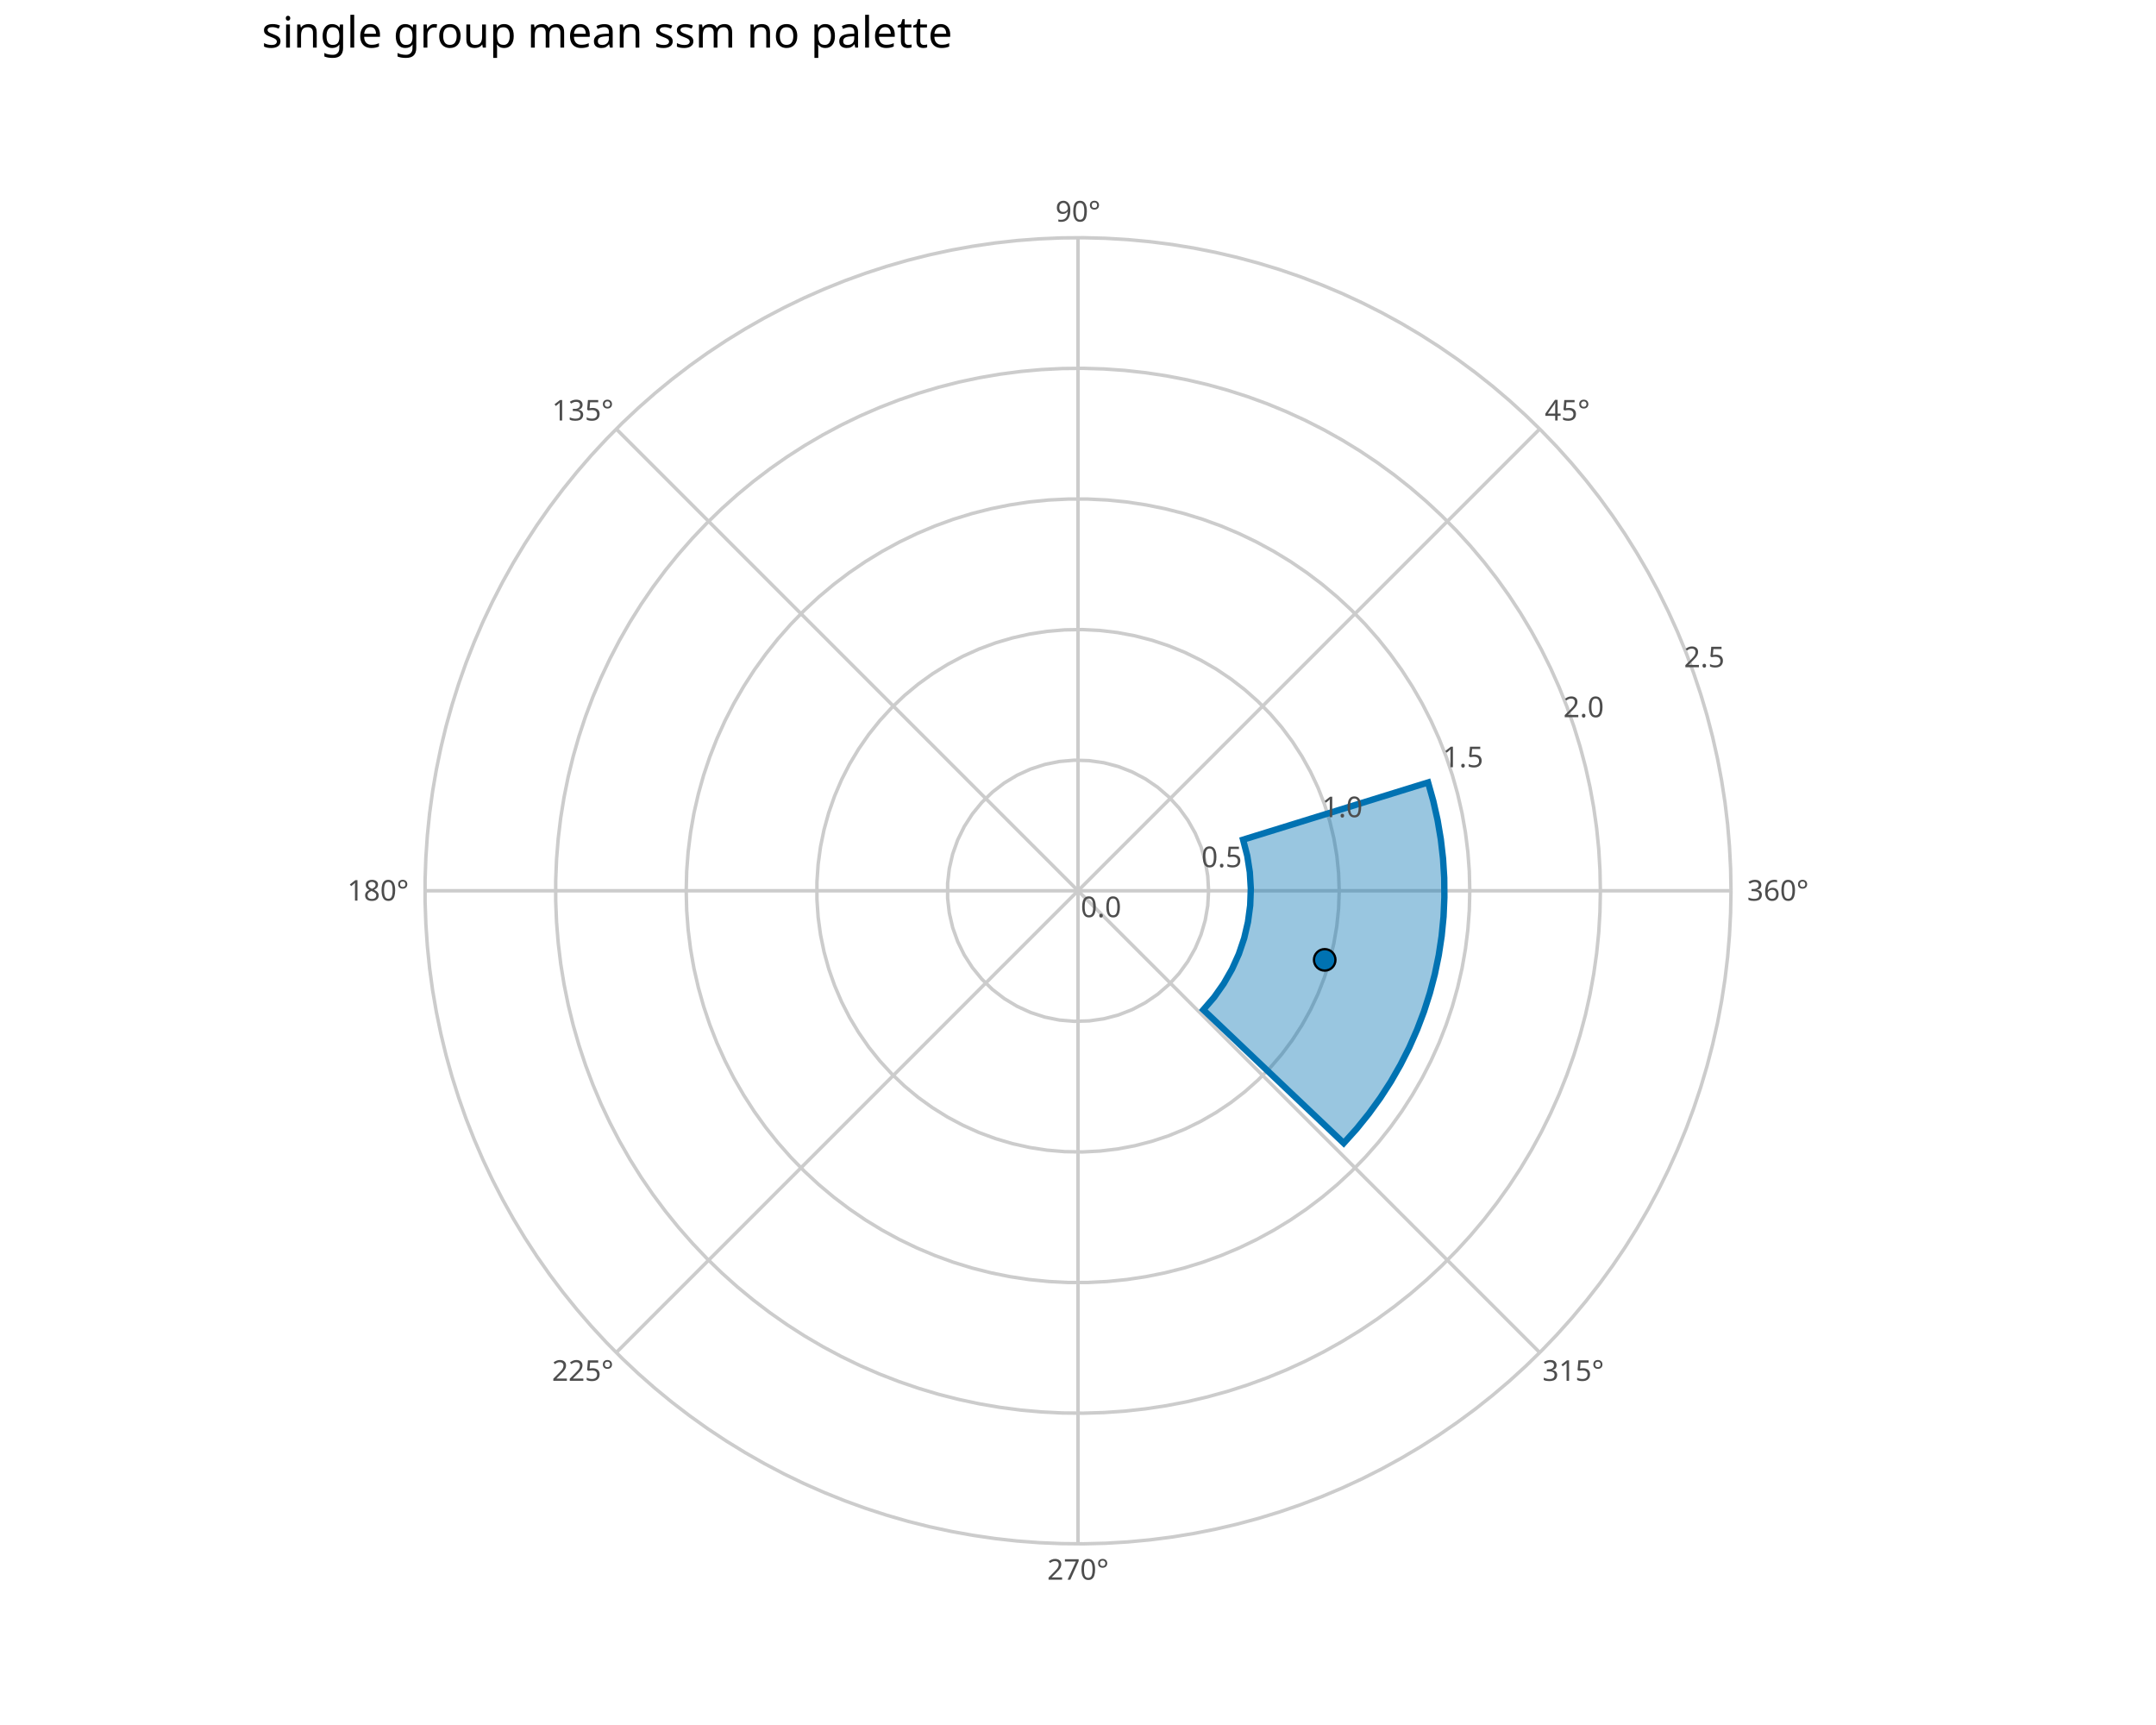
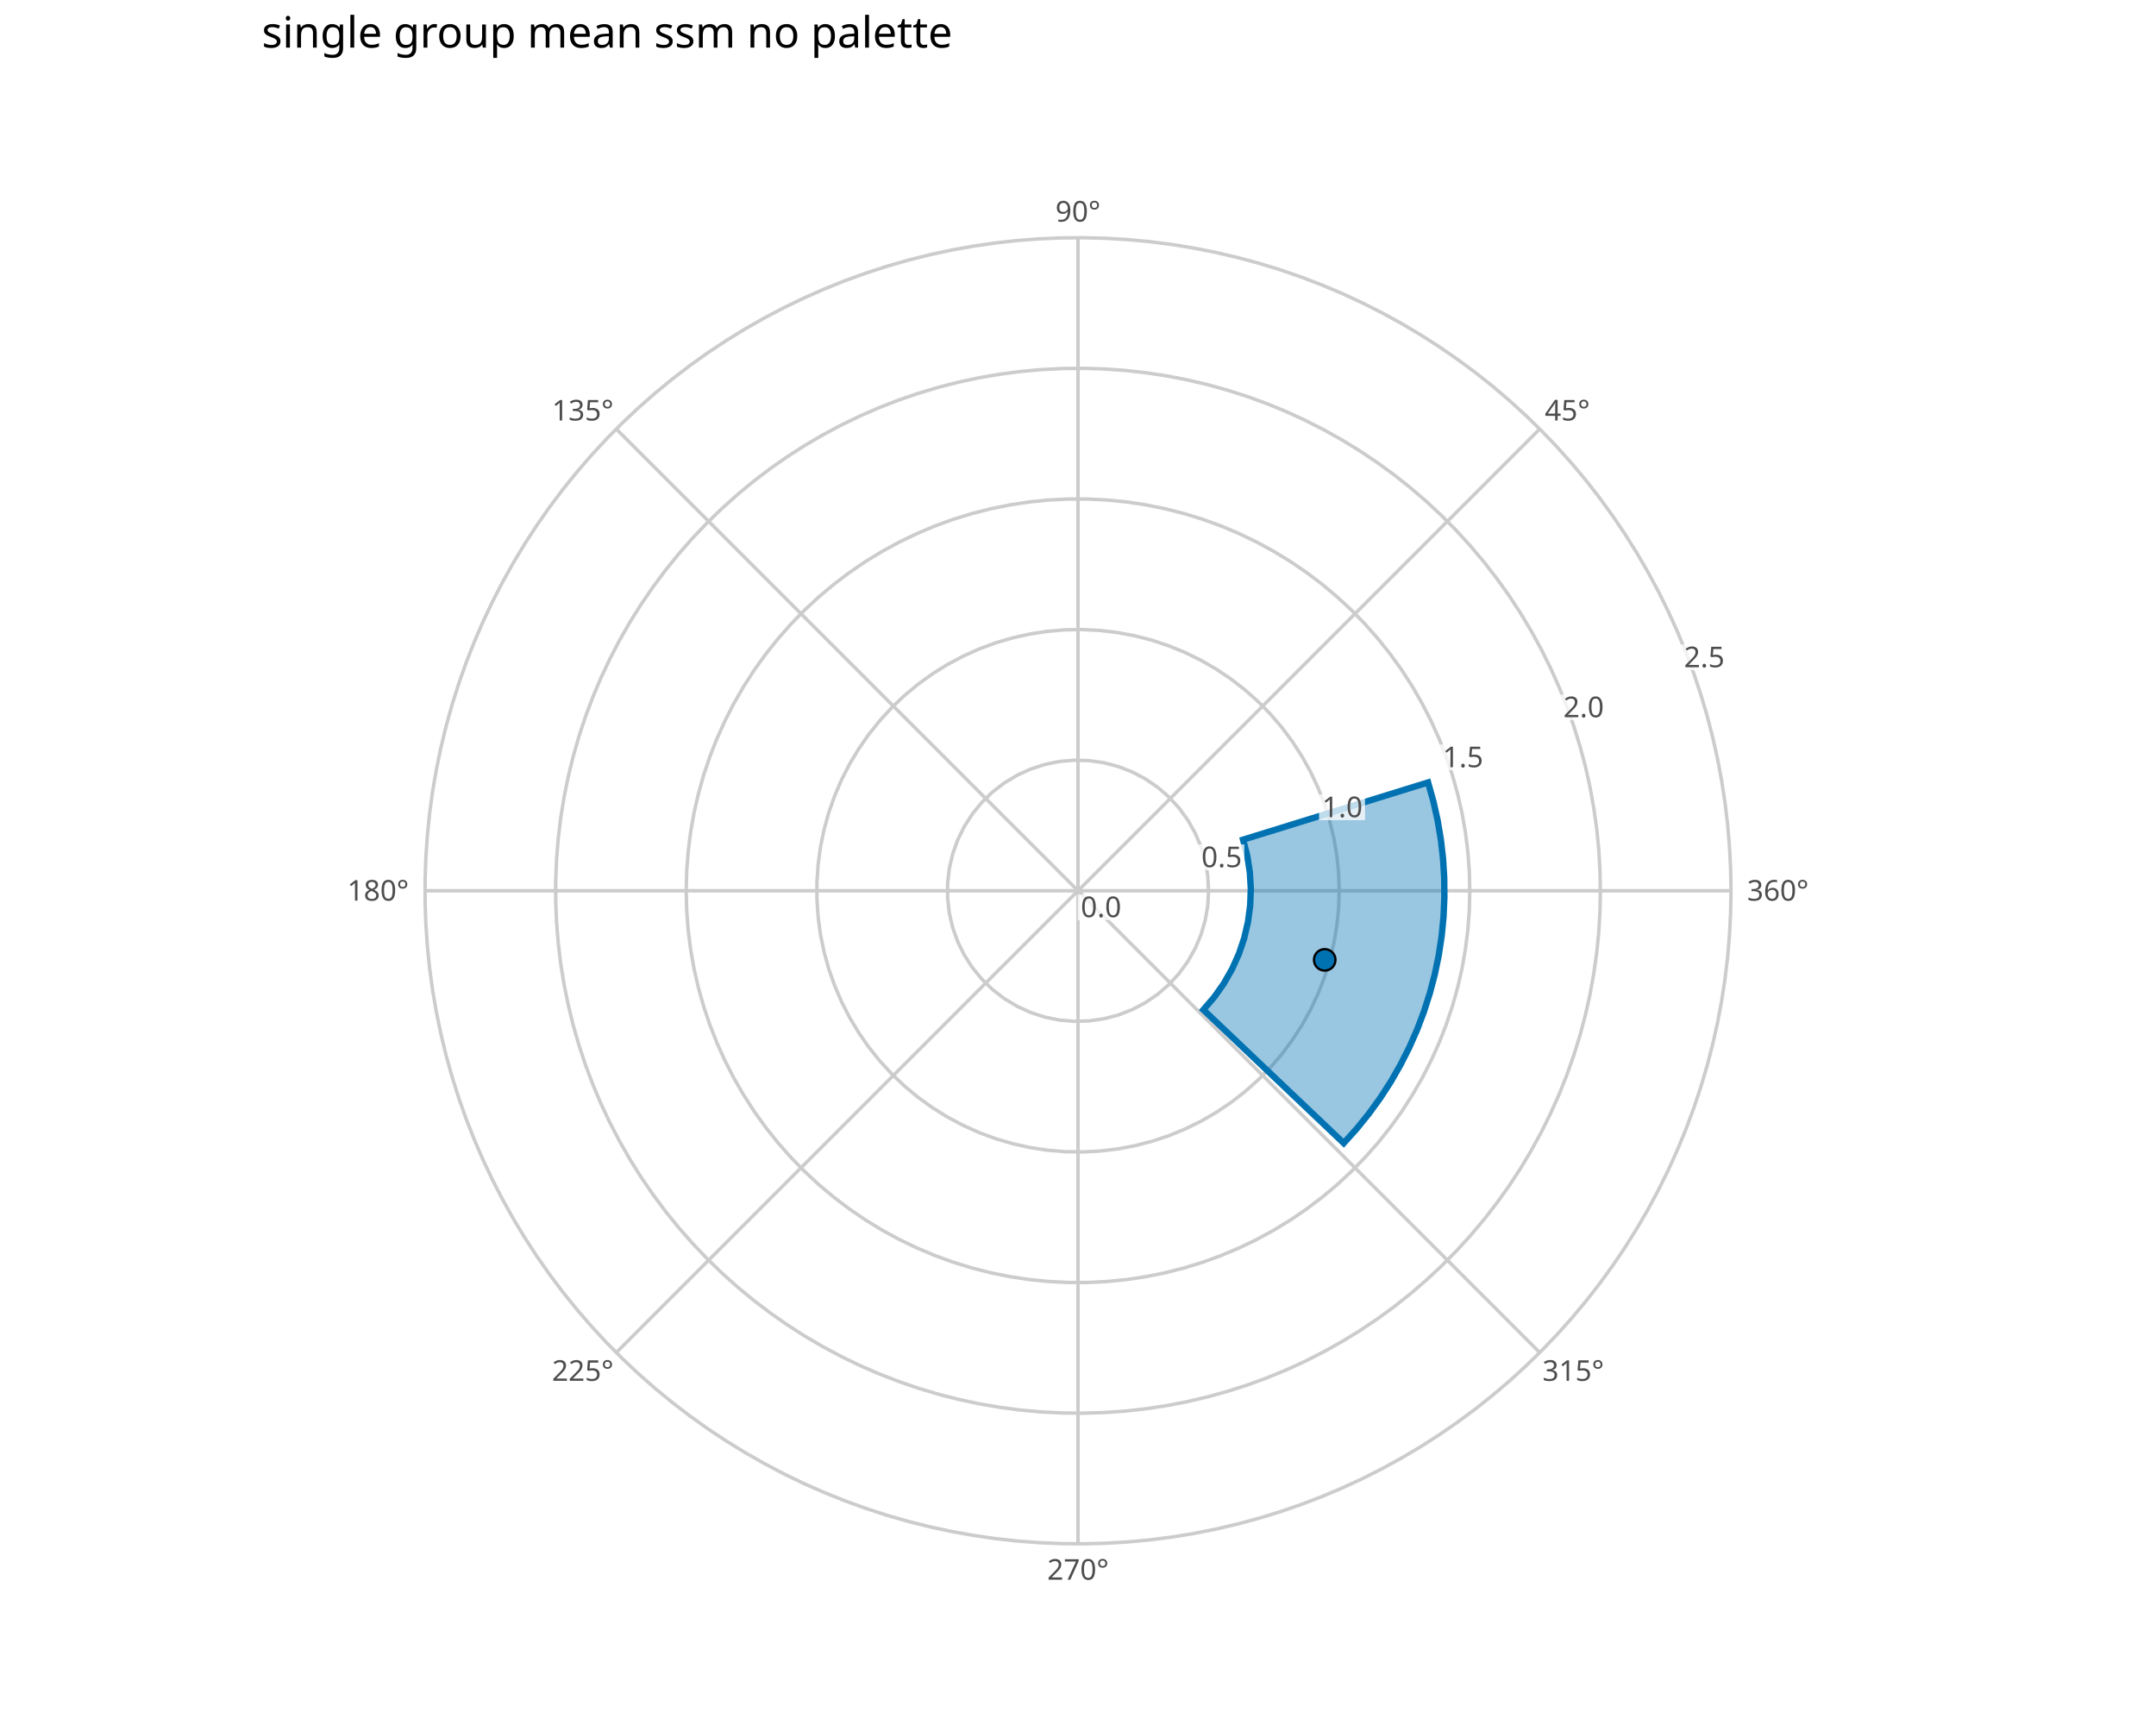
<svg xmlns="http://www.w3.org/2000/svg" class="svglite" data-engine-version="2.0" width="720.00pt" height="576.00pt" viewBox="0 0 720.00 576.00">
  <defs>
    <style type="text/css">
    .svglite line, .svglite polyline, .svglite polygon, .svglite path, .svglite rect, .svglite circle {
      fill: none;
      stroke: #000000;
      stroke-linecap: round;
      stroke-linejoin: round;
      stroke-miterlimit: 10.00;
    }
  </style>
  </defs>
  <rect width="100%" height="100%" style="stroke: none; fill: #FFFFFF;" />
  <defs>
    <clipPath id="cpMC4wMHw3MjAuMDB8MC4wMHw1NzYuMDA=">
      <rect x="0.00" y="0.00" width="720.00" height="576.00" />
    </clipPath>
  </defs>
  <g clip-path="url(#cpMC4wMHw3MjAuMDB8MC4wMHw1NzYuMDA=)">
</g>
  <defs>
    <clipPath id="cpODEuNDR8NjM4LjU2fDAuMDB8NTc2LjAw">
      <rect x="81.44" y="0.00" width="557.12" height="576.00" />
    </clipPath>
  </defs>
  <g clip-path="url(#cpODEuNDR8NjM4LjU2fDAuMDB8NTc2LjAw)">
    <rect x="81.44" y="0.00" width="557.12" height="576.00" style="stroke-width: 1.16; stroke: none; fill: #FFFFFF;" />
  </g>
  <g clip-path="url(#cpMC4wMHw3MjAuMDB8MC4wMHw1NzYuMDA=)">
    <polyline points="360.00,297.44 360.00,297.44 " style="stroke-width: 1.16; stroke: #CCCCCC; stroke-linecap: butt;" />
    <polyline points="403.61,297.44 403.33,292.47 402.48,287.56 401.08,282.78 399.14,278.20 396.69,273.86 393.76,269.83 390.40,266.16 386.63,262.90 382.52,260.09 378.12,257.77 373.48,255.96 368.66,254.69 363.73,253.99 358.75,253.84 353.79,254.27 348.91,255.26 344.18,256.80 339.65,258.87 335.38,261.44 331.44,264.48 327.87,267.95 324.72,271.80 322.02,275.99 319.83,280.46 318.15,285.15 317.03,290.00 316.46,294.95 316.46,299.93 317.03,304.88 318.15,309.73 319.83,314.42 322.02,318.88 324.72,323.07 327.87,326.93 331.44,330.40 335.38,333.44 339.65,336.01 344.18,338.08 348.91,339.62 353.79,340.61 358.75,341.03 363.73,340.89 368.66,340.18 373.48,338.92 378.12,337.11 382.52,334.79 386.63,331.98 390.40,328.72 393.76,325.05 396.69,321.02 399.14,316.68 401.08,312.09 402.48,307.32 403.33,302.41 403.61,297.44 " style="stroke-width: 1.16; stroke: #CCCCCC; stroke-linecap: butt;" />
    <polyline points="447.23,297.44 447.03,291.55 446.43,285.69 445.44,279.88 444.06,274.15 442.30,268.53 440.16,263.04 437.65,257.71 434.79,252.56 431.59,247.61 428.07,242.89 424.23,238.42 420.10,234.22 415.69,230.30 411.03,226.70 406.14,223.41 401.04,220.47 395.75,217.87 390.29,215.64 384.70,213.78 379.00,212.31 373.21,211.22 367.36,210.52 361.47,210.22 355.58,210.32 349.71,210.82 343.89,211.71 338.14,213.00 332.49,214.66 326.96,216.71 321.59,219.13 316.39,221.90 311.39,225.01 306.61,228.46 302.07,232.22 297.80,236.28 293.82,240.62 290.13,245.22 286.77,250.06 283.73,255.11 281.05,260.35 278.73,265.77 276.77,271.33 275.20,277.00 274.01,282.78 273.22,288.61 272.82,294.49 272.82,300.38 273.22,306.26 274.01,312.10 275.20,317.87 276.77,323.55 278.73,329.11 281.05,334.52 283.73,339.77 286.77,344.82 290.13,349.66 293.82,354.26 297.80,358.59 302.07,362.65 306.61,366.42 311.39,369.86 316.39,372.98 321.59,375.75 326.96,378.17 332.49,380.21 338.14,381.88 343.89,383.16 349.71,384.06 355.58,384.55 361.47,384.65 367.36,384.35 373.21,383.66 379.00,382.57 384.70,381.09 390.29,379.24 395.75,377.00 401.04,374.41 406.14,371.46 411.03,368.18 415.69,364.57 420.10,360.66 424.23,356.46 428.07,351.99 431.59,347.27 434.79,342.32 437.65,337.17 440.16,331.84 442.30,326.35 444.06,320.73 445.44,315.00 446.43,309.19 447.03,303.33 447.23,297.44 " style="stroke-width: 1.16; stroke: #CCCCCC; stroke-linecap: butt;" />
    <polyline points="490.84,297.44 490.68,290.92 490.19,284.41 489.38,277.94 488.25,271.51 486.79,265.15 485.03,258.87 482.95,252.69 480.57,246.62 477.88,240.67 474.91,234.86 471.64,229.21 468.11,223.73 464.30,218.44 460.23,213.34 455.91,208.44 451.36,203.77 446.58,199.34 441.58,195.14 436.38,191.20 430.99,187.53 425.42,184.13 419.69,181.01 413.81,178.18 407.80,175.64 401.67,173.41 395.44,171.49 389.11,169.88 382.72,168.59 376.27,167.61 369.78,166.96 363.26,166.64 356.74,166.64 350.22,166.96 343.73,167.61 337.28,168.59 330.89,169.88 324.56,171.49 318.33,173.41 312.20,175.64 306.19,178.18 300.31,181.01 294.58,184.13 289.01,187.53 283.62,191.20 278.42,195.14 273.42,199.34 268.64,203.77 264.09,208.44 259.77,213.34 255.70,218.44 251.89,223.73 248.36,229.21 245.09,234.86 242.12,240.67 239.43,246.62 237.05,252.69 234.97,258.87 233.21,265.15 231.75,271.51 230.62,277.94 229.81,284.41 229.32,290.92 229.16,297.44 229.32,303.96 229.81,310.47 230.62,316.94 231.75,323.36 233.21,329.72 234.97,336.00 237.05,342.19 239.43,348.26 242.12,354.21 245.09,360.01 248.36,365.66 251.89,371.14 255.70,376.44 259.77,381.54 264.09,386.43 268.64,391.10 273.42,395.54 278.42,399.73 283.62,403.67 289.01,407.35 294.58,410.75 300.31,413.87 306.19,416.70 312.20,419.23 318.33,421.47 324.56,423.39 330.89,425.00 337.28,426.29 343.73,427.26 350.22,427.91 356.74,428.24 363.26,428.24 369.78,427.91 376.27,427.26 382.72,426.29 389.11,425.00 395.44,423.39 401.67,421.47 407.80,419.23 413.81,416.70 419.69,413.87 425.42,410.75 430.99,407.35 436.38,403.67 441.58,399.73 446.58,395.54 451.36,391.10 455.91,386.43 460.23,381.54 464.30,376.44 468.11,371.14 471.64,365.66 474.91,360.01 477.88,354.21 480.57,348.26 482.95,342.19 485.03,336.00 486.79,329.72 488.25,323.36 489.38,316.94 490.19,310.47 490.68,303.96 490.84,297.44 " style="stroke-width: 1.16; stroke: #CCCCCC; stroke-linecap: butt;" />
    <polyline points="534.45,297.44 534.31,290.46 533.90,283.49 533.20,276.54 532.22,269.63 530.97,262.76 529.45,255.95 527.65,249.20 525.59,242.53 523.26,235.95 520.67,229.47 517.82,223.10 514.72,216.84 511.37,210.72 507.78,204.73 503.95,198.89 499.89,193.21 495.61,187.70 491.11,182.36 486.40,177.20 481.49,172.24 476.39,167.48 471.09,162.93 465.62,158.59 459.98,154.48 454.18,150.59 448.23,146.94 442.14,143.53 435.92,140.37 429.57,137.46 423.12,134.80 416.56,132.41 409.91,130.28 403.18,128.41 396.38,126.82 389.53,125.50 382.63,124.46 375.69,123.69 368.72,123.20 361.75,122.99 354.76,123.06 347.79,123.41 340.84,124.04 333.92,124.95 327.04,126.13 320.21,127.58 313.44,129.31 306.76,131.31 300.15,133.57 293.64,136.10 287.24,138.88 280.96,141.92 274.80,145.21 268.77,148.74 262.90,152.51 257.18,156.51 251.62,160.73 246.24,165.18 241.04,169.84 236.03,174.70 231.22,179.76 226.61,185.01 222.22,190.43 218.05,196.03 214.10,201.79 210.39,207.70 206.92,213.76 203.70,219.95 200.72,226.27 198.00,232.70 195.54,239.23 193.35,245.86 191.42,252.57 189.76,259.35 188.37,266.19 187.25,273.08 186.42,280.01 185.86,286.97 185.58,293.95 185.58,300.93 185.86,307.90 186.42,314.86 187.25,321.79 188.37,328.69 189.76,335.53 191.42,342.31 193.35,349.02 195.54,355.64 198.00,362.18 200.72,368.61 203.70,374.92 206.92,381.11 210.39,387.17 214.10,393.09 218.05,398.85 222.22,404.45 226.61,409.87 231.22,415.12 236.03,420.18 241.04,425.04 246.24,429.70 251.62,434.14 257.18,438.37 262.90,442.37 268.77,446.14 274.80,449.67 280.96,452.96 287.24,456.00 293.64,458.78 300.15,461.30 306.76,463.57 313.44,465.57 320.21,467.29 327.04,468.75 333.92,469.93 340.84,470.84 347.79,471.46 354.76,471.81 361.75,471.88 368.72,471.67 375.69,471.19 382.63,470.42 389.53,469.37 396.38,468.06 403.18,466.46 409.91,464.60 416.56,462.47 423.12,460.07 429.57,457.42 435.92,454.51 442.14,451.34 448.23,447.93 454.18,444.28 459.98,440.40 465.62,436.28 471.09,431.95 476.39,427.39 481.49,422.63 486.40,417.67 491.11,412.52 495.61,407.18 499.89,401.67 503.95,395.99 507.78,390.15 511.37,384.16 514.72,378.04 517.82,371.78 520.67,365.41 523.26,358.92 525.59,352.34 527.65,345.67 529.45,338.93 530.97,332.11 532.22,325.25 533.20,318.33 533.90,311.39 534.31,304.42 534.45,297.44 " style="stroke-width: 1.16; stroke: #CCCCCC; stroke-linecap: butt;" />
    <polyline points="578.07,297.44 577.94,290.03 577.56,282.64 576.94,275.26 576.06,267.90 574.93,260.59 573.56,253.31 571.93,246.08 570.07,238.91 567.96,231.82 565.61,224.79 563.03,217.85 560.21,211.00 557.16,204.26 553.88,197.61 550.38,191.09 546.65,184.69 542.72,178.41 538.57,172.28 534.22,166.28 529.66,160.44 524.91,154.76 519.97,149.24 514.85,143.90 509.55,138.73 504.07,133.74 498.43,128.94 492.63,124.34 486.67,119.94 480.57,115.74 474.33,111.75 467.96,107.97 461.47,104.42 454.85,101.08 448.13,97.97 441.31,95.10 434.39,92.45 427.39,90.04 420.31,87.88 413.15,85.95 405.94,84.27 398.68,82.83 391.37,81.64 384.02,80.70 376.65,80.01 369.26,79.57 361.85,79.38 354.45,79.44 347.05,79.76 339.66,80.32 332.30,81.14 324.97,82.20 317.68,83.52 310.44,85.08 303.26,86.88 296.14,88.93 289.10,91.22 282.14,93.74 275.27,96.51 268.49,99.50 261.83,102.72 255.27,106.17 248.84,109.83 242.53,113.72 236.36,117.81 230.33,122.11 224.45,126.62 218.73,131.32 213.17,136.21 207.78,141.29 202.57,146.55 197.53,151.98 192.69,157.58 188.03,163.35 183.58,169.26 179.33,175.33 175.29,181.53 171.46,187.87 167.85,194.34 164.46,200.92 161.29,207.62 158.36,214.42 155.65,221.31 153.19,228.29 150.96,235.36 148.97,242.49 147.23,249.69 145.73,256.94 144.47,264.24 143.47,271.58 142.72,278.95 142.22,286.33 141.96,293.74 141.96,301.14 142.22,308.54 142.72,315.93 143.47,323.30 144.47,330.64 145.73,337.94 147.23,345.19 148.97,352.39 150.96,359.52 153.19,366.58 155.65,373.57 158.36,380.46 161.29,387.26 164.46,393.96 167.85,400.54 171.46,407.01 175.29,413.35 179.33,419.55 183.58,425.62 188.03,431.53 192.69,437.29 197.53,442.89 202.57,448.33 207.78,453.59 213.17,458.67 218.73,463.56 224.45,468.26 230.33,472.76 236.36,477.07 242.53,481.16 248.84,485.04 255.27,488.71 261.83,492.16 268.49,495.38 275.27,498.37 282.14,501.13 289.10,503.66 296.14,505.95 303.26,508.00 310.44,509.80 317.68,511.36 324.97,512.67 332.30,513.74 339.66,514.56 347.05,515.12 354.45,515.43 361.85,515.50 369.26,515.31 376.65,514.87 384.02,514.18 391.37,513.24 398.68,512.05 405.94,510.61 413.15,508.93 420.31,507.00 427.39,504.83 434.39,502.42 441.31,499.78 448.13,496.90 454.85,493.80 461.47,490.46 467.96,486.90 474.33,483.13 480.57,479.14 486.67,474.94 492.63,470.54 498.43,465.93 504.07,461.14 509.55,456.15 514.85,450.98 519.97,445.63 524.91,440.11 529.66,434.43 534.22,428.59 538.57,422.60 542.72,416.47 546.65,410.19 550.38,403.79 553.88,397.26 557.16,390.62 560.21,383.87 563.03,377.03 565.61,370.09 567.96,363.06 570.07,355.96 571.93,348.80 573.56,341.57 574.93,334.29 576.06,326.97 576.94,319.62 577.56,312.24 577.94,304.84 578.07,297.44 " style="stroke-width: 1.16; stroke: #CCCCCC; stroke-linecap: butt;" />
    <polyline points="360.00,297.44 360.00,289.92 360.00,282.40 360.00,274.88 360.00,267.36 360.00,259.84 360.00,252.32 360.00,244.80 360.00,237.28 360.00,229.76 360.00,222.24 360.00,214.72 360.00,207.20 360.00,199.68 360.00,192.16 360.00,184.65 360.00,177.13 360.00,169.61 360.00,162.09 360.00,154.57 360.00,147.05 360.00,139.53 360.00,132.01 360.00,124.49 360.00,116.97 360.00,109.45 360.00,101.93 360.00,94.41 360.00,86.89 360.00,79.37 " style="stroke-width: 1.16; stroke: #CCCCCC; stroke-linecap: butt;" />
    <polyline points="360.00,297.44 354.68,292.12 349.37,286.80 344.05,281.49 338.73,276.17 333.41,270.85 328.10,265.54 322.78,260.22 317.46,254.90 312.15,249.58 306.83,244.27 301.51,238.95 296.19,233.63 290.88,228.32 285.56,223.00 280.24,217.68 274.93,212.36 269.61,207.05 264.29,201.73 258.97,196.41 253.66,191.10 248.34,185.78 243.02,180.46 237.71,175.14 232.39,169.83 227.07,164.51 221.75,159.19 216.44,153.88 211.12,148.56 205.80,143.24 " style="stroke-width: 1.16; stroke: #CCCCCC; stroke-linecap: butt;" />
    <polyline points="360.00,297.44 352.48,297.44 344.96,297.44 337.44,297.44 329.92,297.44 322.40,297.44 314.88,297.44 307.36,297.44 299.84,297.44 292.32,297.44 284.80,297.44 277.28,297.44 269.77,297.44 262.25,297.44 254.73,297.44 247.21,297.44 239.69,297.44 232.17,297.44 224.65,297.44 217.13,297.44 209.61,297.44 202.09,297.44 194.57,297.44 187.05,297.44 179.53,297.44 172.01,297.44 164.49,297.44 156.97,297.44 149.45,297.44 141.93,297.44 " style="stroke-width: 1.16; stroke: #CCCCCC; stroke-linecap: butt;" />
    <polyline points="360.00,297.44 354.68,302.76 349.37,308.07 344.05,313.39 338.73,318.71 333.41,324.02 328.10,329.34 322.78,334.66 317.46,339.98 312.15,345.29 306.83,350.61 301.51,355.93 296.19,361.24 290.88,366.56 285.56,371.88 280.24,377.20 274.93,382.51 269.61,387.83 264.29,393.15 258.97,398.46 253.66,403.78 248.34,409.10 243.02,414.42 237.71,419.73 232.39,425.05 227.07,430.37 221.75,435.68 216.44,441.00 211.12,446.32 205.80,451.64 " style="stroke-width: 1.16; stroke: #CCCCCC; stroke-linecap: butt;" />
    <polyline points="360.00,297.44 360.00,304.96 360.00,312.48 360.00,320.00 360.00,327.52 360.00,335.04 360.00,342.56 360.00,350.08 360.00,357.59 360.00,365.11 360.00,372.63 360.00,380.15 360.00,387.67 360.00,395.19 360.00,402.71 360.00,410.23 360.00,417.75 360.00,425.27 360.00,432.79 360.00,440.31 360.00,447.83 360.00,455.35 360.00,462.87 360.00,470.39 360.00,477.91 360.00,485.43 360.00,492.95 360.00,500.47 360.00,507.99 360.00,515.51 " style="stroke-width: 1.16; stroke: #CCCCCC; stroke-linecap: butt;" />
    <polyline points="360.00,297.44 365.32,302.76 370.63,308.07 375.95,313.39 381.27,318.71 386.59,324.02 391.90,329.34 397.22,334.66 402.54,339.98 407.85,345.29 413.17,350.61 418.49,355.93 423.81,361.24 429.12,366.56 434.44,371.88 439.76,377.20 445.07,382.51 450.39,387.83 455.71,393.15 461.03,398.46 466.34,403.78 471.66,409.10 476.98,414.42 482.29,419.73 487.61,425.05 492.93,430.37 498.25,435.68 503.56,441.00 508.88,446.32 514.20,451.64 " style="stroke-width: 1.16; stroke: #CCCCCC; stroke-linecap: butt;" />
    <polyline points="360.00,297.44 367.52,297.44 375.04,297.44 382.56,297.44 390.08,297.44 397.60,297.44 405.12,297.44 412.64,297.44 420.16,297.44 427.68,297.44 435.20,297.44 442.72,297.44 450.23,297.44 457.75,297.44 465.27,297.44 472.79,297.44 480.31,297.44 487.83,297.44 495.35,297.44 502.87,297.44 510.39,297.44 517.91,297.44 525.43,297.44 532.95,297.44 540.47,297.44 547.99,297.44 555.51,297.44 563.03,297.44 570.55,297.44 578.07,297.44 " style="stroke-width: 1.16; stroke: #CCCCCC; stroke-linecap: butt;" />
    <polyline points="360.00,297.44 365.32,292.12 370.63,286.80 375.95,281.49 381.27,276.17 386.59,270.85 391.90,265.54 397.22,260.22 402.54,254.90 407.85,249.58 413.17,244.27 418.49,238.95 423.81,233.63 429.12,228.32 434.44,223.00 439.76,217.68 445.07,212.36 450.39,207.05 455.71,201.73 461.03,196.41 466.34,191.10 471.66,185.78 476.98,180.46 482.29,175.14 487.61,169.83 492.93,164.51 498.25,159.19 503.56,153.88 508.88,148.56 514.20,143.24 " style="stroke-width: 1.16; stroke: #CCCCCC; stroke-linecap: butt;" />
    <polygon points="448.74,381.71 453.08,376.89 457.15,371.85 460.96,366.60 464.48,361.16 467.70,355.53 470.63,349.75 473.24,343.82 475.54,337.76 477.51,331.58 479.16,325.31 480.47,318.96 481.44,312.55 482.07,306.10 482.35,299.62 482.30,293.14 481.90,286.67 481.16,280.23 480.08,273.84 478.66,267.51 476.91,261.27 469.18,263.66 461.46,266.05 453.74,268.44 446.02,270.83 438.30,273.21 430.58,275.60 422.85,277.99 415.13,280.38 416.52,285.76 417.38,291.25 417.71,296.80 417.50,302.35 416.76,307.86 415.50,313.27 413.72,318.54 411.44,323.60 408.68,328.43 405.48,332.97 401.85,337.18 407.71,342.74 413.57,348.31 419.43,353.88 425.29,359.44 431.15,365.01 437.01,370.57 442.88,376.14 " style="stroke-width: 2.13; stroke: #0072B2; stroke-linecap: butt; stroke-linejoin: miter; fill: #0072B2; fill-opacity: 0.40;" />
    <circle cx="442.39" cy="320.51" r="3.59" style="stroke-width: 0.77; fill: #0072B2;" />
    <text x="360.00" y="73.99" text-anchor="middle" style="font-size: 9.60px; fill: #4D4D4D; font-family: sans;" textLength="14.52px" lengthAdjust="spacingAndGlyphs">90°</text>
    <text x="204.91" y="140.41" text-anchor="end" style="font-size: 9.60px; fill: #4D4D4D; font-family: sans;" textLength="19.86px" lengthAdjust="spacingAndGlyphs">135°</text>
    <text x="136.55" y="300.74" text-anchor="end" style="font-size: 9.60px; fill: #4D4D4D; font-family: sans;" textLength="19.86px" lengthAdjust="spacingAndGlyphs">180°</text>
    <text x="204.91" y="461.08" text-anchor="end" style="font-size: 9.60px; fill: #4D4D4D; font-family: sans;" textLength="19.86px" lengthAdjust="spacingAndGlyphs">225°</text>
    <text x="360.00" y="527.49" text-anchor="middle" style="font-size: 9.60px; fill: #4D4D4D; font-family: sans;" textLength="19.86px" lengthAdjust="spacingAndGlyphs">270°</text>
    <text x="515.09" y="461.08" style="font-size: 9.60px; fill: #4D4D4D; font-family: sans;" textLength="19.86px" lengthAdjust="spacingAndGlyphs">315°</text>
    <text x="583.45" y="300.74" style="font-size: 9.60px; fill: #4D4D4D; font-family: sans;" textLength="19.86px" lengthAdjust="spacingAndGlyphs">360°</text>
    <text x="515.87" y="140.41" style="font-size: 9.60px; fill: #4D4D4D; font-family: sans;" textLength="14.52px" lengthAdjust="spacingAndGlyphs">45°</text>
+     <rect x="359.92" y="298.65" width="15.34" height="8.60" style="stroke-width: 0.75; stroke: none; fill: #FFFFFF; fill-opacity: 0.75;" />
+     <rect x="400.21" y="281.96" width="15.34" height="8.60" style="stroke-width: 0.75; stroke: none; fill: #FFFFFF; fill-opacity: 0.75;" />
+     <rect x="440.51" y="265.27" width="15.34" height="8.60" style="stroke-width: 0.75; stroke: none; fill: #FFFFFF; fill-opacity: 0.75;" />
+     <rect x="480.80" y="248.58" width="15.34" height="8.60" style="stroke-width: 0.75; stroke: none; fill: #FFFFFF; fill-opacity: 0.75;" />
+     <rect x="521.09" y="231.89" width="15.34" height="8.60" style="stroke-width: 0.75; stroke: none; fill: #FFFFFF; fill-opacity: 0.75;" />
+     <rect x="561.39" y="215.20" width="15.34" height="8.60" style="stroke-width: 0.75; stroke: none; fill: #FFFFFF; fill-opacity: 0.75;" />
    <text x="360.92" y="306.25" style="font-size: 9.60px; fill: #4D4D4D; font-family: sans;" textLength="13.35px" lengthAdjust="spacingAndGlyphs">0.0</text>
    <text x="401.21" y="289.56" style="font-size: 9.60px; fill: #4D4D4D; font-family: sans;" textLength="13.35px" lengthAdjust="spacingAndGlyphs">0.5</text>
    <text x="441.50" y="272.87" style="font-size: 9.60px; fill: #4D4D4D; font-family: sans;" textLength="13.35px" lengthAdjust="spacingAndGlyphs">1.0</text>
    <text x="481.80" y="256.18" style="font-size: 9.60px; fill: #4D4D4D; font-family: sans;" textLength="13.35px" lengthAdjust="spacingAndGlyphs">1.5</text>
    <text x="522.09" y="239.49" style="font-size: 9.60px; fill: #4D4D4D; font-family: sans;" textLength="13.35px" lengthAdjust="spacingAndGlyphs">2.0</text>
    <text x="562.38" y="222.80" style="font-size: 9.60px; fill: #4D4D4D; font-family: sans;" textLength="13.35px" lengthAdjust="spacingAndGlyphs">2.5</text>
    <text x="87.42" y="15.89" style="font-size: 14.40px; font-family: sans;" textLength="216.16px" lengthAdjust="spacingAndGlyphs">single group mean ssm no palette</text>
  </g>
</svg>
